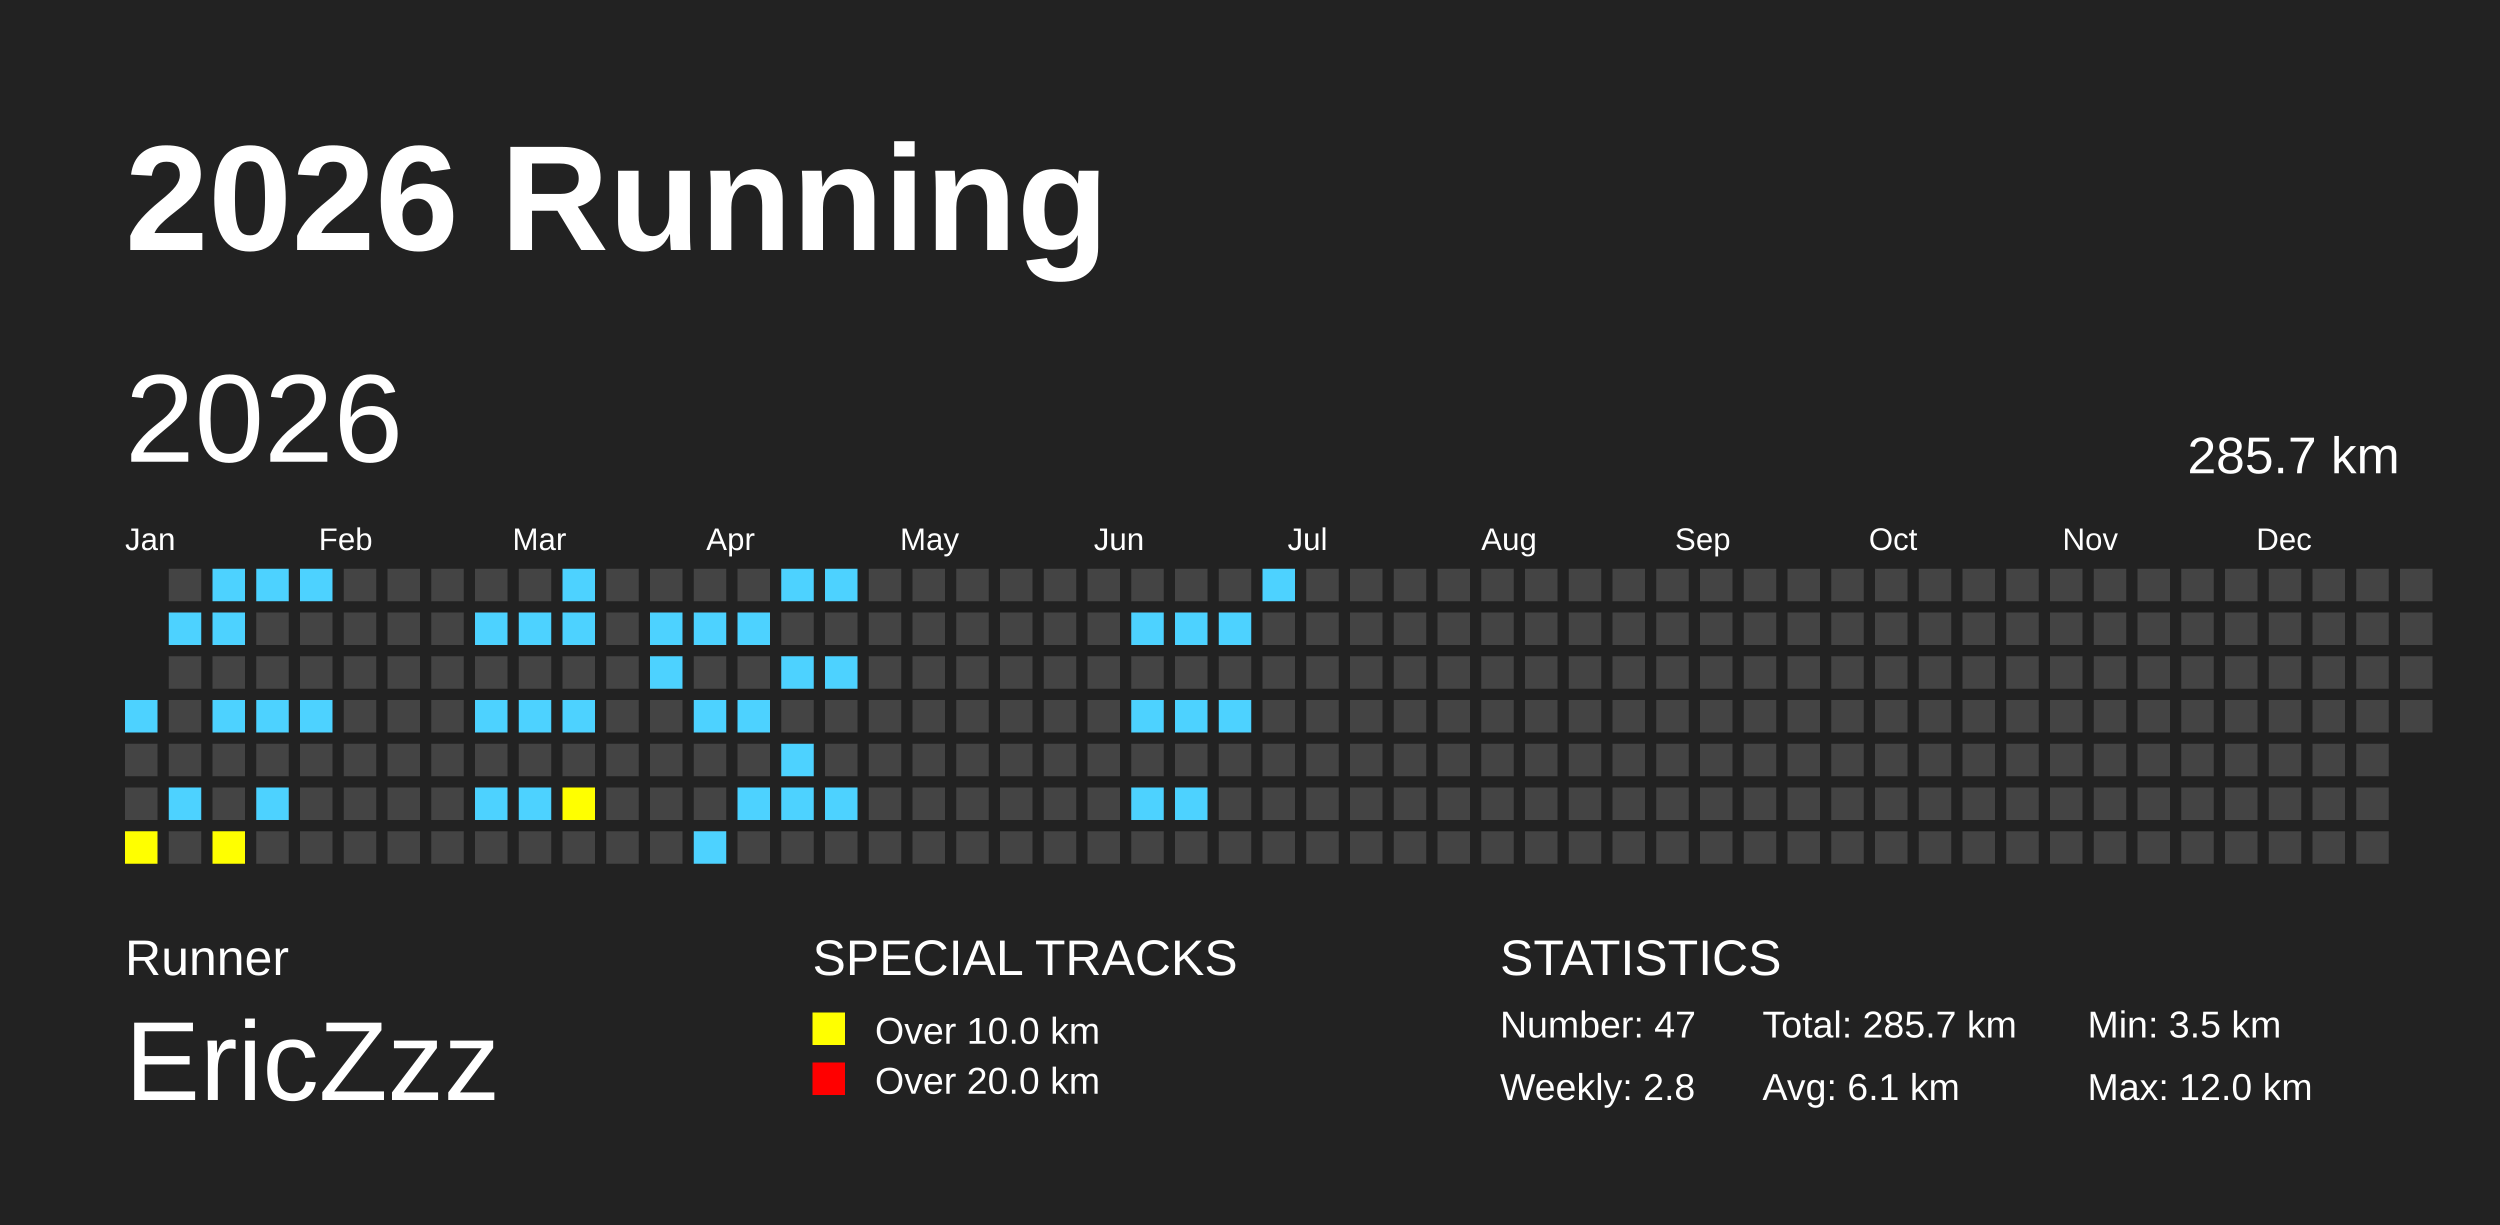
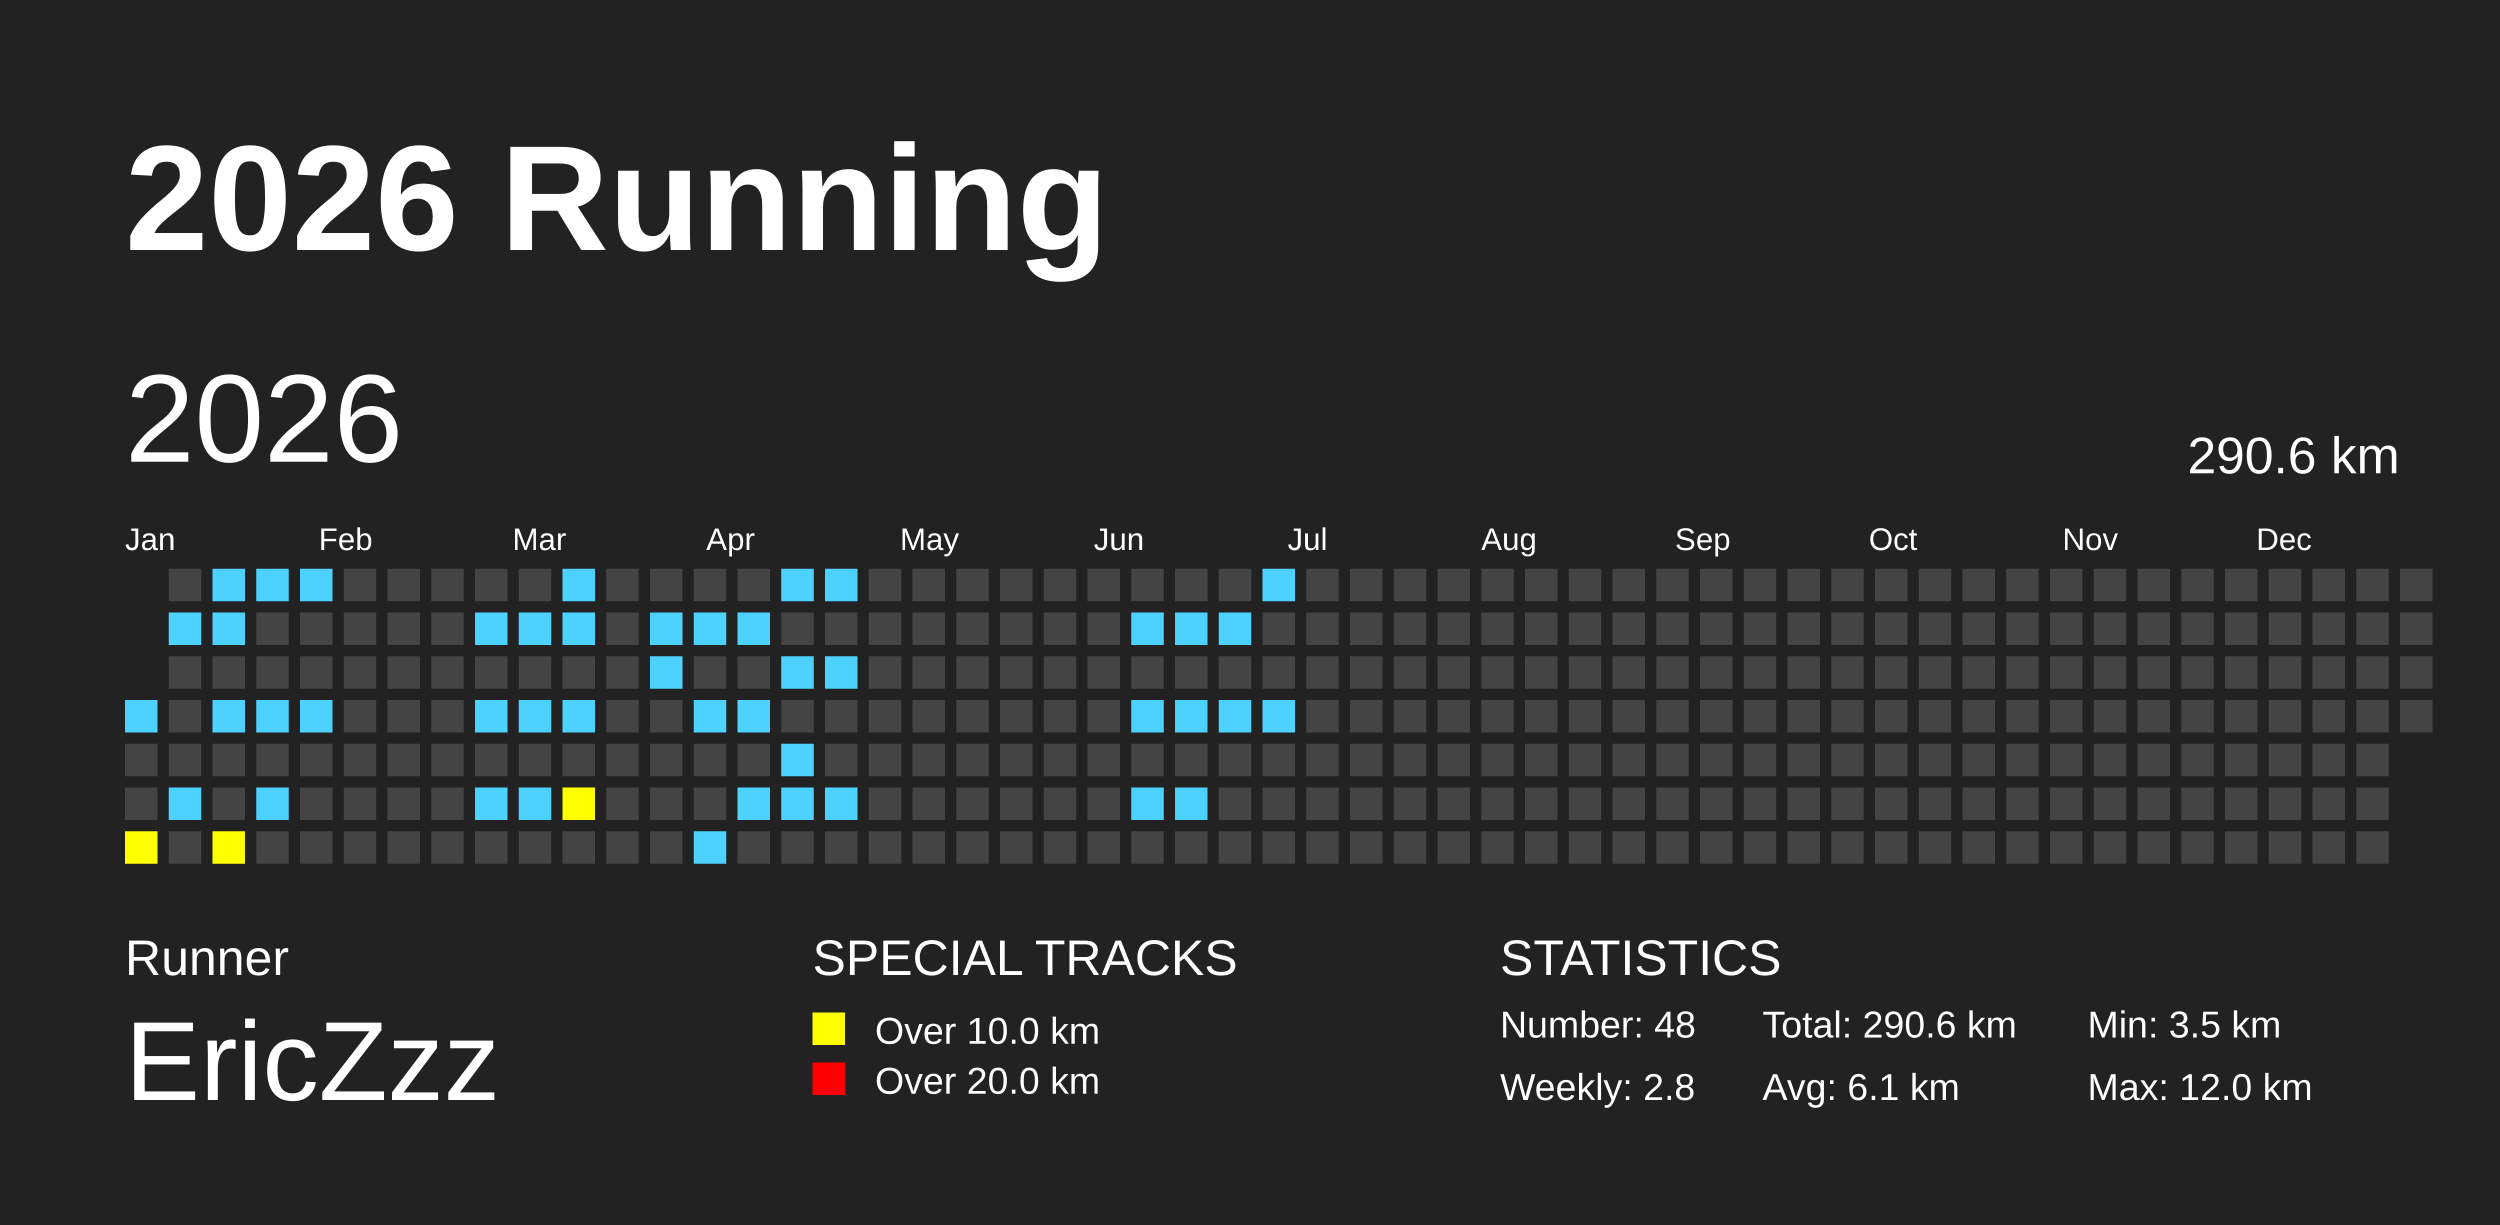
<svg xmlns="http://www.w3.org/2000/svg" baseProfile="full" height="98mm" version="1.1" viewBox="0,0,200,98" width="200mm">
  <defs />
  <rect fill="#222222" height="98" width="200" x="0" y="0" />
  <text fill="#FFFFFF" style="font-size:12px; font-family:Arial; font-weight:bold;" x="10" y="20">2026 Running</text>
  <text fill="#FFFFFF" style="font-size:4px; font-family:Arial" x="10" y="78">Runner</text>
  <text fill="#FFFFFF" style="font-size:9px; font-family:Arial" x="10" y="88">EricZzz</text>
  <text fill="#FFFFFF" style="font-size:4px; font-family:Arial" x="65" y="78">SPECIAL TRACKS</text>
  <rect fill="yellow" height="2.6" width="2.6" x="65" y="81" />
  <text fill="#FFFFFF" style="font-size:3px; font-family:Arial" x="70" y="83.5">Over 10.0 km</text>
  <rect fill="red" height="2.6" width="2.6" x="65" y="85" />
  <text fill="#FFFFFF" style="font-size:3px; font-family:Arial" x="70" y="87.5">Over 20.0 km</text>
  <text fill="#FFFFFF" style="font-size:4px; font-family:Arial" x="120" y="78">STATISTICS</text>
-   <text fill="#FFFFFF" style="font-size:3px; font-family:Arial" x="120" y="83">Number: 47</text>
+   <text fill="#FFFFFF" style="font-size:3px; font-family:Arial" x="120" y="83">Number: 48</text>
  <text fill="#FFFFFF" style="font-size:3px; font-family:Arial" x="120" y="88">Weekly: 2.8</text>
-   <text fill="#FFFFFF" style="font-size:3px; font-family:Arial" x="141" y="83">Total: 285.7 km</text>
+   <text fill="#FFFFFF" style="font-size:3px; font-family:Arial" x="141" y="83">Total: 290.6 km</text>
  <text fill="#FFFFFF" style="font-size:3px; font-family:Arial" x="141" y="88">Avg: 6.1 km</text>
  <text fill="#FFFFFF" style="font-size:3px; font-family:Arial" x="167" y="83">Min: 3.5 km</text>
  <text fill="#FFFFFF" style="font-size:3px; font-family:Arial" x="167" y="88">Max: 12.0 km</text>
  <text dominant-baseline="hanging" fill="#FFFFFF" style="font-size:10.0px; font-family:Arial;" x="10" y="30">2026</text>
-   <text dominant-baseline="hanging" fill="#FFFFFF" style="font-size:4.125px; font-family:Arial;" x="175" y="35">285.7 km</text>
+   <text dominant-baseline="hanging" fill="#FFFFFF" style="font-size:4.125px; font-family:Arial;" x="175" y="35">290.6 km</text>
  <text fill="#FFFFFF" style="font-size:2.5px; font-family:Arial" x="10.0" y="44">Jan</text>
  <text fill="#FFFFFF" style="font-size:2.5px; font-family:Arial" x="25.5" y="44">Feb</text>
  <text fill="#FFFFFF" style="font-size:2.5px; font-family:Arial" x="41.0" y="44">Mar</text>
  <text fill="#FFFFFF" style="font-size:2.5px; font-family:Arial" x="56.5" y="44">Apr</text>
  <text fill="#FFFFFF" style="font-size:2.5px; font-family:Arial" x="72.0" y="44">May</text>
  <text fill="#FFFFFF" style="font-size:2.5px; font-family:Arial" x="87.5" y="44">Jun</text>
  <text fill="#FFFFFF" style="font-size:2.5px; font-family:Arial" x="103.0" y="44">Jul</text>
  <text fill="#FFFFFF" style="font-size:2.5px; font-family:Arial" x="118.5" y="44">Aug</text>
  <text fill="#FFFFFF" style="font-size:2.5px; font-family:Arial" x="134.0" y="44">Sep</text>
  <text fill="#FFFFFF" style="font-size:2.5px; font-family:Arial" x="149.5" y="44">Oct</text>
  <text fill="#FFFFFF" style="font-size:2.5px; font-family:Arial" x="165.0" y="44">Nov</text>
  <text fill="#FFFFFF" style="font-size:2.5px; font-family:Arial" x="180.5" y="44">Dec</text>
  <rect fill="#4DD2FF" height="2.6" width="2.6" x="10.0" y="56.0" />
  <rect fill="#444444" height="2.6" width="2.6" x="10.0" y="59.5" />
  <rect fill="#444444" height="2.6" width="2.6" x="10.0" y="63.0" />
  <rect fill="yellow" height="2.6" width="2.6" x="10.0" y="66.5" />
  <rect fill="#444444" height="2.6" width="2.6" x="13.5" y="45.5" />
  <rect fill="#4DD2FF" height="2.6" width="2.6" x="13.5" y="49.0" />
  <rect fill="#444444" height="2.6" width="2.6" x="13.5" y="52.5" />
  <rect fill="#444444" height="2.6" width="2.6" x="13.5" y="56.0" />
  <rect fill="#444444" height="2.6" width="2.6" x="13.5" y="59.5" />
  <rect fill="#4DD2FF" height="2.6" width="2.6" x="13.5" y="63.0" />
  <rect fill="#444444" height="2.6" width="2.6" x="13.5" y="66.5" />
  <rect fill="#4DD2FF" height="2.6" width="2.6" x="17.0" y="45.5" />
  <rect fill="#4DD2FF" height="2.6" width="2.6" x="17.0" y="49.0" />
  <rect fill="#444444" height="2.6" width="2.6" x="17.0" y="52.5" />
  <rect fill="#4DD2FF" height="2.6" width="2.6" x="17.0" y="56.0" />
  <rect fill="#444444" height="2.6" width="2.6" x="17.0" y="59.5" />
  <rect fill="#444444" height="2.6" width="2.6" x="17.0" y="63.0" />
  <rect fill="yellow" height="2.6" width="2.6" x="17.0" y="66.5" />
  <rect fill="#4DD2FF" height="2.6" width="2.6" x="20.5" y="45.5" />
  <rect fill="#444444" height="2.6" width="2.6" x="20.5" y="49.0" />
  <rect fill="#444444" height="2.6" width="2.6" x="20.5" y="52.5" />
  <rect fill="#4DD2FF" height="2.6" width="2.6" x="20.5" y="56.0" />
  <rect fill="#444444" height="2.6" width="2.6" x="20.5" y="59.5" />
  <rect fill="#4DD2FF" height="2.6" width="2.6" x="20.5" y="63.0" />
  <rect fill="#444444" height="2.6" width="2.6" x="20.5" y="66.5" />
  <rect fill="#4DD2FF" height="2.6" width="2.6" x="24.0" y="45.5" />
  <rect fill="#444444" height="2.6" width="2.6" x="24.0" y="49.0" />
  <rect fill="#444444" height="2.6" width="2.6" x="24.0" y="52.5" />
  <rect fill="#4DD2FF" height="2.6" width="2.6" x="24.0" y="56.0" />
  <rect fill="#444444" height="2.6" width="2.6" x="24.0" y="59.5" />
  <rect fill="#444444" height="2.6" width="2.6" x="24.0" y="63.0" />
  <rect fill="#444444" height="2.6" width="2.6" x="24.0" y="66.5" />
  <rect fill="#444444" height="2.6" width="2.6" x="27.5" y="45.5" />
  <rect fill="#444444" height="2.6" width="2.6" x="27.5" y="49.0" />
  <rect fill="#444444" height="2.6" width="2.6" x="27.5" y="52.5" />
  <rect fill="#444444" height="2.6" width="2.6" x="27.5" y="56.0" />
  <rect fill="#444444" height="2.6" width="2.6" x="27.5" y="59.5" />
  <rect fill="#444444" height="2.6" width="2.6" x="27.5" y="63.0" />
  <rect fill="#444444" height="2.6" width="2.6" x="27.5" y="66.5" />
  <rect fill="#444444" height="2.6" width="2.6" x="31.0" y="45.5" />
  <rect fill="#444444" height="2.6" width="2.6" x="31.0" y="49.0" />
  <rect fill="#444444" height="2.6" width="2.6" x="31.0" y="52.5" />
  <rect fill="#444444" height="2.6" width="2.6" x="31.0" y="56.0" />
  <rect fill="#444444" height="2.6" width="2.6" x="31.0" y="59.5" />
  <rect fill="#444444" height="2.6" width="2.6" x="31.0" y="63.0" />
  <rect fill="#444444" height="2.6" width="2.6" x="31.0" y="66.5" />
  <rect fill="#444444" height="2.6" width="2.6" x="34.5" y="45.5" />
  <rect fill="#444444" height="2.6" width="2.6" x="34.5" y="49.0" />
  <rect fill="#444444" height="2.6" width="2.6" x="34.5" y="52.5" />
  <rect fill="#444444" height="2.6" width="2.6" x="34.5" y="56.0" />
  <rect fill="#444444" height="2.6" width="2.6" x="34.5" y="59.5" />
  <rect fill="#444444" height="2.6" width="2.6" x="34.5" y="63.0" />
  <rect fill="#444444" height="2.6" width="2.6" x="34.5" y="66.5" />
  <rect fill="#444444" height="2.6" width="2.6" x="38.0" y="45.5" />
  <rect fill="#4DD2FF" height="2.6" width="2.6" x="38.0" y="49.0" />
  <rect fill="#444444" height="2.6" width="2.6" x="38.0" y="52.5" />
  <rect fill="#4DD2FF" height="2.6" width="2.6" x="38.0" y="56.0" />
  <rect fill="#444444" height="2.6" width="2.6" x="38.0" y="59.5" />
  <rect fill="#4DD2FF" height="2.6" width="2.6" x="38.0" y="63.0" />
  <rect fill="#444444" height="2.6" width="2.6" x="38.0" y="66.5" />
  <rect fill="#444444" height="2.6" width="2.6" x="41.5" y="45.5" />
  <rect fill="#4DD2FF" height="2.6" width="2.6" x="41.5" y="49.0" />
  <rect fill="#444444" height="2.6" width="2.6" x="41.5" y="52.5" />
  <rect fill="#4DD2FF" height="2.6" width="2.6" x="41.5" y="56.0" />
  <rect fill="#444444" height="2.6" width="2.6" x="41.5" y="59.5" />
  <rect fill="#4DD2FF" height="2.6" width="2.6" x="41.5" y="63.0" />
  <rect fill="#444444" height="2.6" width="2.6" x="41.5" y="66.5" />
  <rect fill="#4DD2FF" height="2.6" width="2.6" x="45.0" y="45.5" />
  <rect fill="#4DD2FF" height="2.6" width="2.6" x="45.0" y="49.0" />
  <rect fill="#444444" height="2.6" width="2.6" x="45.0" y="52.5" />
  <rect fill="#4DD2FF" height="2.6" width="2.6" x="45.0" y="56.0" />
  <rect fill="#444444" height="2.6" width="2.6" x="45.0" y="59.5" />
  <rect fill="yellow" height="2.6" width="2.6" x="45.0" y="63.0" />
  <rect fill="#444444" height="2.6" width="2.6" x="45.0" y="66.5" />
  <rect fill="#444444" height="2.6" width="2.6" x="48.5" y="45.5" />
  <rect fill="#444444" height="2.6" width="2.6" x="48.5" y="49.0" />
  <rect fill="#444444" height="2.6" width="2.6" x="48.5" y="52.5" />
  <rect fill="#444444" height="2.6" width="2.6" x="48.5" y="56.0" />
  <rect fill="#444444" height="2.6" width="2.6" x="48.5" y="59.5" />
  <rect fill="#444444" height="2.6" width="2.6" x="48.5" y="63.0" />
  <rect fill="#444444" height="2.6" width="2.6" x="48.5" y="66.5" />
  <rect fill="#444444" height="2.6" width="2.6" x="52.0" y="45.5" />
  <rect fill="#4DD2FF" height="2.6" width="2.6" x="52.0" y="49.0" />
  <rect fill="#4DD2FF" height="2.6" width="2.6" x="52.0" y="52.5" />
  <rect fill="#444444" height="2.6" width="2.6" x="52.0" y="56.0" />
  <rect fill="#444444" height="2.6" width="2.6" x="52.0" y="59.5" />
  <rect fill="#444444" height="2.6" width="2.6" x="52.0" y="63.0" />
  <rect fill="#444444" height="2.6" width="2.6" x="52.0" y="66.5" />
  <rect fill="#444444" height="2.6" width="2.6" x="55.5" y="45.5" />
  <rect fill="#4DD2FF" height="2.6" width="2.6" x="55.5" y="49.0" />
  <rect fill="#444444" height="2.6" width="2.6" x="55.5" y="52.5" />
  <rect fill="#4DD2FF" height="2.6" width="2.6" x="55.5" y="56.0" />
  <rect fill="#444444" height="2.6" width="2.6" x="55.5" y="59.5" />
  <rect fill="#444444" height="2.6" width="2.6" x="55.5" y="63.0" />
  <rect fill="#4DD2FF" height="2.6" width="2.6" x="55.5" y="66.5" />
  <rect fill="#444444" height="2.6" width="2.6" x="59.0" y="45.5" />
  <rect fill="#4DD2FF" height="2.6" width="2.6" x="59.0" y="49.0" />
  <rect fill="#444444" height="2.6" width="2.6" x="59.0" y="52.5" />
  <rect fill="#4DD2FF" height="2.6" width="2.6" x="59.0" y="56.0" />
  <rect fill="#444444" height="2.6" width="2.6" x="59.0" y="59.5" />
  <rect fill="#4DD2FF" height="2.6" width="2.6" x="59.0" y="63.0" />
  <rect fill="#444444" height="2.6" width="2.6" x="59.0" y="66.5" />
  <rect fill="#4DD2FF" height="2.6" width="2.6" x="62.5" y="45.5" />
  <rect fill="#444444" height="2.6" width="2.6" x="62.5" y="49.0" />
  <rect fill="#4DD2FF" height="2.6" width="2.6" x="62.5" y="52.5" />
  <rect fill="#444444" height="2.6" width="2.6" x="62.5" y="56.0" />
  <rect fill="#4DD2FF" height="2.6" width="2.6" x="62.5" y="59.5" />
  <rect fill="#4DD2FF" height="2.6" width="2.6" x="62.5" y="63.0" />
  <rect fill="#444444" height="2.6" width="2.6" x="62.5" y="66.5" />
  <rect fill="#4DD2FF" height="2.6" width="2.6" x="66.0" y="45.5" />
  <rect fill="#444444" height="2.6" width="2.6" x="66.0" y="49.0" />
  <rect fill="#4DD2FF" height="2.6" width="2.6" x="66.0" y="52.5" />
  <rect fill="#444444" height="2.6" width="2.6" x="66.0" y="56.0" />
  <rect fill="#444444" height="2.6" width="2.6" x="66.0" y="59.5" />
  <rect fill="#4DD2FF" height="2.6" width="2.6" x="66.0" y="63.0" />
  <rect fill="#444444" height="2.6" width="2.6" x="66.0" y="66.5" />
  <rect fill="#444444" height="2.6" width="2.6" x="69.5" y="45.5" />
  <rect fill="#444444" height="2.6" width="2.6" x="69.5" y="49.0" />
  <rect fill="#444444" height="2.6" width="2.6" x="69.5" y="52.5" />
  <rect fill="#444444" height="2.6" width="2.6" x="69.5" y="56.0" />
  <rect fill="#444444" height="2.6" width="2.6" x="69.5" y="59.5" />
  <rect fill="#444444" height="2.6" width="2.6" x="69.5" y="63.0" />
  <rect fill="#444444" height="2.6" width="2.6" x="69.5" y="66.5" />
  <rect fill="#444444" height="2.6" width="2.6" x="73.0" y="45.5" />
  <rect fill="#444444" height="2.6" width="2.6" x="73.0" y="49.0" />
  <rect fill="#444444" height="2.6" width="2.6" x="73.0" y="52.5" />
  <rect fill="#444444" height="2.6" width="2.6" x="73.0" y="56.0" />
  <rect fill="#444444" height="2.6" width="2.6" x="73.0" y="59.5" />
  <rect fill="#444444" height="2.6" width="2.6" x="73.0" y="63.0" />
  <rect fill="#444444" height="2.6" width="2.6" x="73.0" y="66.5" />
  <rect fill="#444444" height="2.6" width="2.6" x="76.5" y="45.5" />
  <rect fill="#444444" height="2.6" width="2.6" x="76.5" y="49.0" />
  <rect fill="#444444" height="2.6" width="2.6" x="76.5" y="52.5" />
  <rect fill="#444444" height="2.6" width="2.6" x="76.5" y="56.0" />
  <rect fill="#444444" height="2.6" width="2.6" x="76.5" y="59.5" />
  <rect fill="#444444" height="2.6" width="2.6" x="76.5" y="63.0" />
  <rect fill="#444444" height="2.6" width="2.6" x="76.5" y="66.5" />
  <rect fill="#444444" height="2.6" width="2.6" x="80.0" y="45.5" />
  <rect fill="#444444" height="2.6" width="2.6" x="80.0" y="49.0" />
  <rect fill="#444444" height="2.6" width="2.6" x="80.0" y="52.5" />
  <rect fill="#444444" height="2.6" width="2.6" x="80.0" y="56.0" />
  <rect fill="#444444" height="2.6" width="2.6" x="80.0" y="59.5" />
  <rect fill="#444444" height="2.6" width="2.6" x="80.0" y="63.0" />
  <rect fill="#444444" height="2.6" width="2.6" x="80.0" y="66.5" />
  <rect fill="#444444" height="2.6" width="2.6" x="83.5" y="45.5" />
  <rect fill="#444444" height="2.6" width="2.6" x="83.5" y="49.0" />
  <rect fill="#444444" height="2.6" width="2.6" x="83.5" y="52.5" />
  <rect fill="#444444" height="2.6" width="2.6" x="83.5" y="56.0" />
  <rect fill="#444444" height="2.6" width="2.6" x="83.5" y="59.5" />
  <rect fill="#444444" height="2.6" width="2.6" x="83.5" y="63.0" />
  <rect fill="#444444" height="2.6" width="2.6" x="83.5" y="66.5" />
  <rect fill="#444444" height="2.6" width="2.6" x="87.0" y="45.5" />
  <rect fill="#444444" height="2.6" width="2.6" x="87.0" y="49.0" />
  <rect fill="#444444" height="2.6" width="2.6" x="87.0" y="52.5" />
  <rect fill="#444444" height="2.6" width="2.6" x="87.0" y="56.0" />
  <rect fill="#444444" height="2.6" width="2.6" x="87.0" y="59.5" />
  <rect fill="#444444" height="2.6" width="2.6" x="87.0" y="63.0" />
  <rect fill="#444444" height="2.6" width="2.6" x="87.0" y="66.5" />
  <rect fill="#444444" height="2.6" width="2.6" x="90.5" y="45.5" />
  <rect fill="#4DD2FF" height="2.6" width="2.6" x="90.5" y="49.0" />
  <rect fill="#444444" height="2.6" width="2.6" x="90.5" y="52.5" />
  <rect fill="#4DD2FF" height="2.6" width="2.6" x="90.5" y="56.0" />
  <rect fill="#444444" height="2.6" width="2.6" x="90.5" y="59.5" />
  <rect fill="#4DD2FF" height="2.6" width="2.6" x="90.5" y="63.0" />
  <rect fill="#444444" height="2.6" width="2.6" x="90.5" y="66.5" />
  <rect fill="#444444" height="2.6" width="2.6" x="94.0" y="45.5" />
  <rect fill="#4DD2FF" height="2.6" width="2.6" x="94.0" y="49.0" />
  <rect fill="#444444" height="2.6" width="2.6" x="94.0" y="52.5" />
  <rect fill="#4DD2FF" height="2.6" width="2.6" x="94.0" y="56.0" />
  <rect fill="#444444" height="2.6" width="2.6" x="94.0" y="59.5" />
  <rect fill="#4DD2FF" height="2.6" width="2.6" x="94.0" y="63.0" />
  <rect fill="#444444" height="2.6" width="2.6" x="94.0" y="66.5" />
  <rect fill="#444444" height="2.6" width="2.6" x="97.5" y="45.5" />
  <rect fill="#4DD2FF" height="2.6" width="2.6" x="97.5" y="49.0" />
  <rect fill="#444444" height="2.6" width="2.6" x="97.5" y="52.5" />
  <rect fill="#4DD2FF" height="2.6" width="2.6" x="97.5" y="56.0" />
  <rect fill="#444444" height="2.6" width="2.6" x="97.5" y="59.5" />
  <rect fill="#444444" height="2.6" width="2.6" x="97.5" y="63.0" />
  <rect fill="#444444" height="2.6" width="2.6" x="97.5" y="66.5" />
  <rect fill="#4DD2FF" height="2.6" width="2.6" x="101.0" y="45.5" />
  <rect fill="#444444" height="2.6" width="2.6" x="101.0" y="49.0" />
  <rect fill="#444444" height="2.6" width="2.6" x="101.0" y="52.5" />
-   <rect fill="#444444" height="2.6" width="2.6" x="101.0" y="56.0" />
+   <rect fill="#4DD2FF" height="2.6" width="2.6" x="101.0" y="56.0" />
  <rect fill="#444444" height="2.6" width="2.6" x="101.0" y="59.5" />
  <rect fill="#444444" height="2.6" width="2.6" x="101.0" y="63.0" />
  <rect fill="#444444" height="2.6" width="2.6" x="101.0" y="66.5" />
  <rect fill="#444444" height="2.6" width="2.6" x="104.5" y="45.5" />
  <rect fill="#444444" height="2.6" width="2.6" x="104.5" y="49.0" />
  <rect fill="#444444" height="2.6" width="2.6" x="104.5" y="52.5" />
  <rect fill="#444444" height="2.6" width="2.6" x="104.5" y="56.0" />
  <rect fill="#444444" height="2.6" width="2.6" x="104.5" y="59.5" />
  <rect fill="#444444" height="2.6" width="2.6" x="104.5" y="63.0" />
  <rect fill="#444444" height="2.6" width="2.6" x="104.5" y="66.5" />
  <rect fill="#444444" height="2.6" width="2.6" x="108.0" y="45.5" />
  <rect fill="#444444" height="2.6" width="2.6" x="108.0" y="49.0" />
  <rect fill="#444444" height="2.6" width="2.6" x="108.0" y="52.5" />
  <rect fill="#444444" height="2.6" width="2.6" x="108.0" y="56.0" />
  <rect fill="#444444" height="2.6" width="2.6" x="108.0" y="59.5" />
  <rect fill="#444444" height="2.6" width="2.6" x="108.0" y="63.0" />
  <rect fill="#444444" height="2.6" width="2.6" x="108.0" y="66.5" />
  <rect fill="#444444" height="2.6" width="2.6" x="111.5" y="45.5" />
  <rect fill="#444444" height="2.6" width="2.6" x="111.5" y="49.0" />
  <rect fill="#444444" height="2.6" width="2.6" x="111.5" y="52.5" />
  <rect fill="#444444" height="2.6" width="2.6" x="111.5" y="56.0" />
  <rect fill="#444444" height="2.6" width="2.6" x="111.5" y="59.5" />
  <rect fill="#444444" height="2.6" width="2.6" x="111.5" y="63.0" />
  <rect fill="#444444" height="2.6" width="2.6" x="111.5" y="66.5" />
  <rect fill="#444444" height="2.6" width="2.6" x="115.0" y="45.5" />
  <rect fill="#444444" height="2.6" width="2.6" x="115.0" y="49.0" />
  <rect fill="#444444" height="2.6" width="2.6" x="115.0" y="52.5" />
  <rect fill="#444444" height="2.6" width="2.6" x="115.0" y="56.0" />
  <rect fill="#444444" height="2.6" width="2.6" x="115.0" y="59.5" />
  <rect fill="#444444" height="2.6" width="2.6" x="115.0" y="63.0" />
  <rect fill="#444444" height="2.6" width="2.6" x="115.0" y="66.5" />
  <rect fill="#444444" height="2.6" width="2.6" x="118.5" y="45.5" />
  <rect fill="#444444" height="2.6" width="2.6" x="118.5" y="49.0" />
  <rect fill="#444444" height="2.6" width="2.6" x="118.5" y="52.5" />
  <rect fill="#444444" height="2.6" width="2.6" x="118.5" y="56.0" />
  <rect fill="#444444" height="2.6" width="2.6" x="118.5" y="59.5" />
  <rect fill="#444444" height="2.6" width="2.6" x="118.5" y="63.0" />
  <rect fill="#444444" height="2.6" width="2.6" x="118.5" y="66.5" />
  <rect fill="#444444" height="2.6" width="2.6" x="122.0" y="45.5" />
  <rect fill="#444444" height="2.6" width="2.6" x="122.0" y="49.0" />
  <rect fill="#444444" height="2.6" width="2.6" x="122.0" y="52.5" />
  <rect fill="#444444" height="2.6" width="2.6" x="122.0" y="56.0" />
  <rect fill="#444444" height="2.6" width="2.6" x="122.0" y="59.5" />
  <rect fill="#444444" height="2.6" width="2.6" x="122.0" y="63.0" />
  <rect fill="#444444" height="2.6" width="2.6" x="122.0" y="66.5" />
  <rect fill="#444444" height="2.6" width="2.6" x="125.5" y="45.5" />
  <rect fill="#444444" height="2.6" width="2.6" x="125.5" y="49.0" />
  <rect fill="#444444" height="2.6" width="2.6" x="125.5" y="52.5" />
  <rect fill="#444444" height="2.6" width="2.6" x="125.5" y="56.0" />
  <rect fill="#444444" height="2.6" width="2.6" x="125.5" y="59.5" />
  <rect fill="#444444" height="2.6" width="2.6" x="125.5" y="63.0" />
  <rect fill="#444444" height="2.6" width="2.6" x="125.5" y="66.5" />
  <rect fill="#444444" height="2.6" width="2.6" x="129.0" y="45.5" />
  <rect fill="#444444" height="2.6" width="2.6" x="129.0" y="49.0" />
  <rect fill="#444444" height="2.6" width="2.6" x="129.0" y="52.5" />
  <rect fill="#444444" height="2.6" width="2.6" x="129.0" y="56.0" />
  <rect fill="#444444" height="2.6" width="2.6" x="129.0" y="59.5" />
  <rect fill="#444444" height="2.6" width="2.6" x="129.0" y="63.0" />
  <rect fill="#444444" height="2.6" width="2.6" x="129.0" y="66.5" />
  <rect fill="#444444" height="2.6" width="2.6" x="132.5" y="45.5" />
  <rect fill="#444444" height="2.6" width="2.6" x="132.5" y="49.0" />
  <rect fill="#444444" height="2.6" width="2.6" x="132.5" y="52.5" />
  <rect fill="#444444" height="2.6" width="2.6" x="132.5" y="56.0" />
  <rect fill="#444444" height="2.6" width="2.6" x="132.5" y="59.5" />
  <rect fill="#444444" height="2.6" width="2.6" x="132.5" y="63.0" />
  <rect fill="#444444" height="2.6" width="2.6" x="132.5" y="66.5" />
  <rect fill="#444444" height="2.6" width="2.6" x="136.0" y="45.5" />
  <rect fill="#444444" height="2.6" width="2.6" x="136.0" y="49.0" />
  <rect fill="#444444" height="2.6" width="2.6" x="136.0" y="52.5" />
  <rect fill="#444444" height="2.6" width="2.6" x="136.0" y="56.0" />
  <rect fill="#444444" height="2.6" width="2.6" x="136.0" y="59.5" />
  <rect fill="#444444" height="2.6" width="2.6" x="136.0" y="63.0" />
  <rect fill="#444444" height="2.6" width="2.6" x="136.0" y="66.5" />
  <rect fill="#444444" height="2.6" width="2.6" x="139.5" y="45.5" />
  <rect fill="#444444" height="2.6" width="2.6" x="139.5" y="49.0" />
  <rect fill="#444444" height="2.6" width="2.6" x="139.5" y="52.5" />
  <rect fill="#444444" height="2.6" width="2.6" x="139.5" y="56.0" />
  <rect fill="#444444" height="2.6" width="2.6" x="139.5" y="59.5" />
  <rect fill="#444444" height="2.6" width="2.6" x="139.5" y="63.0" />
  <rect fill="#444444" height="2.6" width="2.6" x="139.5" y="66.5" />
  <rect fill="#444444" height="2.6" width="2.6" x="143.0" y="45.5" />
  <rect fill="#444444" height="2.6" width="2.6" x="143.0" y="49.0" />
  <rect fill="#444444" height="2.6" width="2.6" x="143.0" y="52.5" />
  <rect fill="#444444" height="2.6" width="2.6" x="143.0" y="56.0" />
  <rect fill="#444444" height="2.6" width="2.6" x="143.0" y="59.5" />
  <rect fill="#444444" height="2.6" width="2.6" x="143.0" y="63.0" />
  <rect fill="#444444" height="2.6" width="2.6" x="143.0" y="66.5" />
  <rect fill="#444444" height="2.6" width="2.6" x="146.5" y="45.5" />
  <rect fill="#444444" height="2.6" width="2.6" x="146.5" y="49.0" />
  <rect fill="#444444" height="2.6" width="2.6" x="146.5" y="52.5" />
  <rect fill="#444444" height="2.6" width="2.6" x="146.5" y="56.0" />
  <rect fill="#444444" height="2.6" width="2.6" x="146.5" y="59.5" />
  <rect fill="#444444" height="2.6" width="2.6" x="146.5" y="63.0" />
  <rect fill="#444444" height="2.6" width="2.6" x="146.5" y="66.5" />
  <rect fill="#444444" height="2.6" width="2.6" x="150.0" y="45.5" />
  <rect fill="#444444" height="2.6" width="2.6" x="150.0" y="49.0" />
  <rect fill="#444444" height="2.6" width="2.6" x="150.0" y="52.5" />
  <rect fill="#444444" height="2.6" width="2.6" x="150.0" y="56.0" />
  <rect fill="#444444" height="2.6" width="2.6" x="150.0" y="59.5" />
  <rect fill="#444444" height="2.6" width="2.6" x="150.0" y="63.0" />
  <rect fill="#444444" height="2.6" width="2.6" x="150.0" y="66.5" />
  <rect fill="#444444" height="2.6" width="2.6" x="153.5" y="45.5" />
  <rect fill="#444444" height="2.6" width="2.6" x="153.5" y="49.0" />
  <rect fill="#444444" height="2.6" width="2.6" x="153.5" y="52.5" />
  <rect fill="#444444" height="2.6" width="2.6" x="153.5" y="56.0" />
  <rect fill="#444444" height="2.6" width="2.6" x="153.5" y="59.5" />
  <rect fill="#444444" height="2.6" width="2.6" x="153.5" y="63.0" />
  <rect fill="#444444" height="2.6" width="2.6" x="153.5" y="66.5" />
  <rect fill="#444444" height="2.6" width="2.6" x="157.0" y="45.5" />
  <rect fill="#444444" height="2.6" width="2.6" x="157.0" y="49.0" />
  <rect fill="#444444" height="2.6" width="2.6" x="157.0" y="52.5" />
  <rect fill="#444444" height="2.6" width="2.6" x="157.0" y="56.0" />
  <rect fill="#444444" height="2.6" width="2.6" x="157.0" y="59.5" />
  <rect fill="#444444" height="2.6" width="2.6" x="157.0" y="63.0" />
  <rect fill="#444444" height="2.6" width="2.6" x="157.0" y="66.5" />
  <rect fill="#444444" height="2.6" width="2.6" x="160.5" y="45.5" />
  <rect fill="#444444" height="2.6" width="2.6" x="160.5" y="49.0" />
  <rect fill="#444444" height="2.6" width="2.6" x="160.5" y="52.5" />
  <rect fill="#444444" height="2.6" width="2.6" x="160.5" y="56.0" />
  <rect fill="#444444" height="2.6" width="2.6" x="160.5" y="59.5" />
  <rect fill="#444444" height="2.6" width="2.6" x="160.5" y="63.0" />
  <rect fill="#444444" height="2.6" width="2.6" x="160.5" y="66.5" />
  <rect fill="#444444" height="2.6" width="2.6" x="164.0" y="45.5" />
  <rect fill="#444444" height="2.6" width="2.6" x="164.0" y="49.0" />
  <rect fill="#444444" height="2.6" width="2.6" x="164.0" y="52.5" />
  <rect fill="#444444" height="2.6" width="2.6" x="164.0" y="56.0" />
  <rect fill="#444444" height="2.6" width="2.6" x="164.0" y="59.5" />
  <rect fill="#444444" height="2.6" width="2.6" x="164.0" y="63.0" />
  <rect fill="#444444" height="2.6" width="2.6" x="164.0" y="66.5" />
  <rect fill="#444444" height="2.6" width="2.6" x="167.5" y="45.5" />
  <rect fill="#444444" height="2.6" width="2.6" x="167.5" y="49.0" />
  <rect fill="#444444" height="2.6" width="2.6" x="167.5" y="52.5" />
  <rect fill="#444444" height="2.6" width="2.6" x="167.5" y="56.0" />
  <rect fill="#444444" height="2.6" width="2.6" x="167.5" y="59.5" />
  <rect fill="#444444" height="2.6" width="2.6" x="167.5" y="63.0" />
  <rect fill="#444444" height="2.6" width="2.6" x="167.5" y="66.5" />
  <rect fill="#444444" height="2.6" width="2.6" x="171.0" y="45.5" />
  <rect fill="#444444" height="2.6" width="2.6" x="171.0" y="49.0" />
  <rect fill="#444444" height="2.6" width="2.6" x="171.0" y="52.5" />
  <rect fill="#444444" height="2.6" width="2.6" x="171.0" y="56.0" />
  <rect fill="#444444" height="2.6" width="2.6" x="171.0" y="59.5" />
  <rect fill="#444444" height="2.6" width="2.6" x="171.0" y="63.0" />
  <rect fill="#444444" height="2.6" width="2.6" x="171.0" y="66.5" />
  <rect fill="#444444" height="2.6" width="2.6" x="174.5" y="45.5" />
  <rect fill="#444444" height="2.6" width="2.6" x="174.5" y="49.0" />
  <rect fill="#444444" height="2.6" width="2.6" x="174.5" y="52.5" />
  <rect fill="#444444" height="2.6" width="2.6" x="174.5" y="56.0" />
  <rect fill="#444444" height="2.6" width="2.6" x="174.5" y="59.5" />
  <rect fill="#444444" height="2.6" width="2.6" x="174.5" y="63.0" />
  <rect fill="#444444" height="2.6" width="2.6" x="174.5" y="66.5" />
  <rect fill="#444444" height="2.6" width="2.6" x="178.0" y="45.5" />
  <rect fill="#444444" height="2.6" width="2.6" x="178.0" y="49.0" />
  <rect fill="#444444" height="2.6" width="2.6" x="178.0" y="52.5" />
  <rect fill="#444444" height="2.6" width="2.6" x="178.0" y="56.0" />
  <rect fill="#444444" height="2.6" width="2.6" x="178.0" y="59.5" />
  <rect fill="#444444" height="2.6" width="2.6" x="178.0" y="63.0" />
  <rect fill="#444444" height="2.6" width="2.6" x="178.0" y="66.5" />
  <rect fill="#444444" height="2.6" width="2.6" x="181.5" y="45.5" />
  <rect fill="#444444" height="2.6" width="2.6" x="181.5" y="49.0" />
  <rect fill="#444444" height="2.6" width="2.6" x="181.5" y="52.5" />
  <rect fill="#444444" height="2.6" width="2.6" x="181.5" y="56.0" />
  <rect fill="#444444" height="2.6" width="2.6" x="181.5" y="59.5" />
  <rect fill="#444444" height="2.6" width="2.6" x="181.5" y="63.0" />
  <rect fill="#444444" height="2.6" width="2.6" x="181.5" y="66.5" />
  <rect fill="#444444" height="2.6" width="2.6" x="185.0" y="45.5" />
  <rect fill="#444444" height="2.6" width="2.6" x="185.0" y="49.0" />
  <rect fill="#444444" height="2.6" width="2.6" x="185.0" y="52.5" />
  <rect fill="#444444" height="2.6" width="2.6" x="185.0" y="56.0" />
  <rect fill="#444444" height="2.6" width="2.6" x="185.0" y="59.5" />
  <rect fill="#444444" height="2.6" width="2.6" x="185.0" y="63.0" />
  <rect fill="#444444" height="2.6" width="2.6" x="185.0" y="66.5" />
  <rect fill="#444444" height="2.6" width="2.6" x="188.5" y="45.5" />
  <rect fill="#444444" height="2.6" width="2.6" x="188.5" y="49.0" />
  <rect fill="#444444" height="2.6" width="2.6" x="188.5" y="52.5" />
  <rect fill="#444444" height="2.6" width="2.6" x="188.5" y="56.0" />
  <rect fill="#444444" height="2.6" width="2.6" x="188.5" y="59.5" />
  <rect fill="#444444" height="2.6" width="2.6" x="188.5" y="63.0" />
  <rect fill="#444444" height="2.6" width="2.6" x="188.5" y="66.5" />
  <rect fill="#444444" height="2.6" width="2.6" x="192.0" y="45.5" />
  <rect fill="#444444" height="2.6" width="2.6" x="192.0" y="49.0" />
  <rect fill="#444444" height="2.6" width="2.6" x="192.0" y="52.5" />
  <rect fill="#444444" height="2.6" width="2.6" x="192.0" y="56.0" />
</svg>
